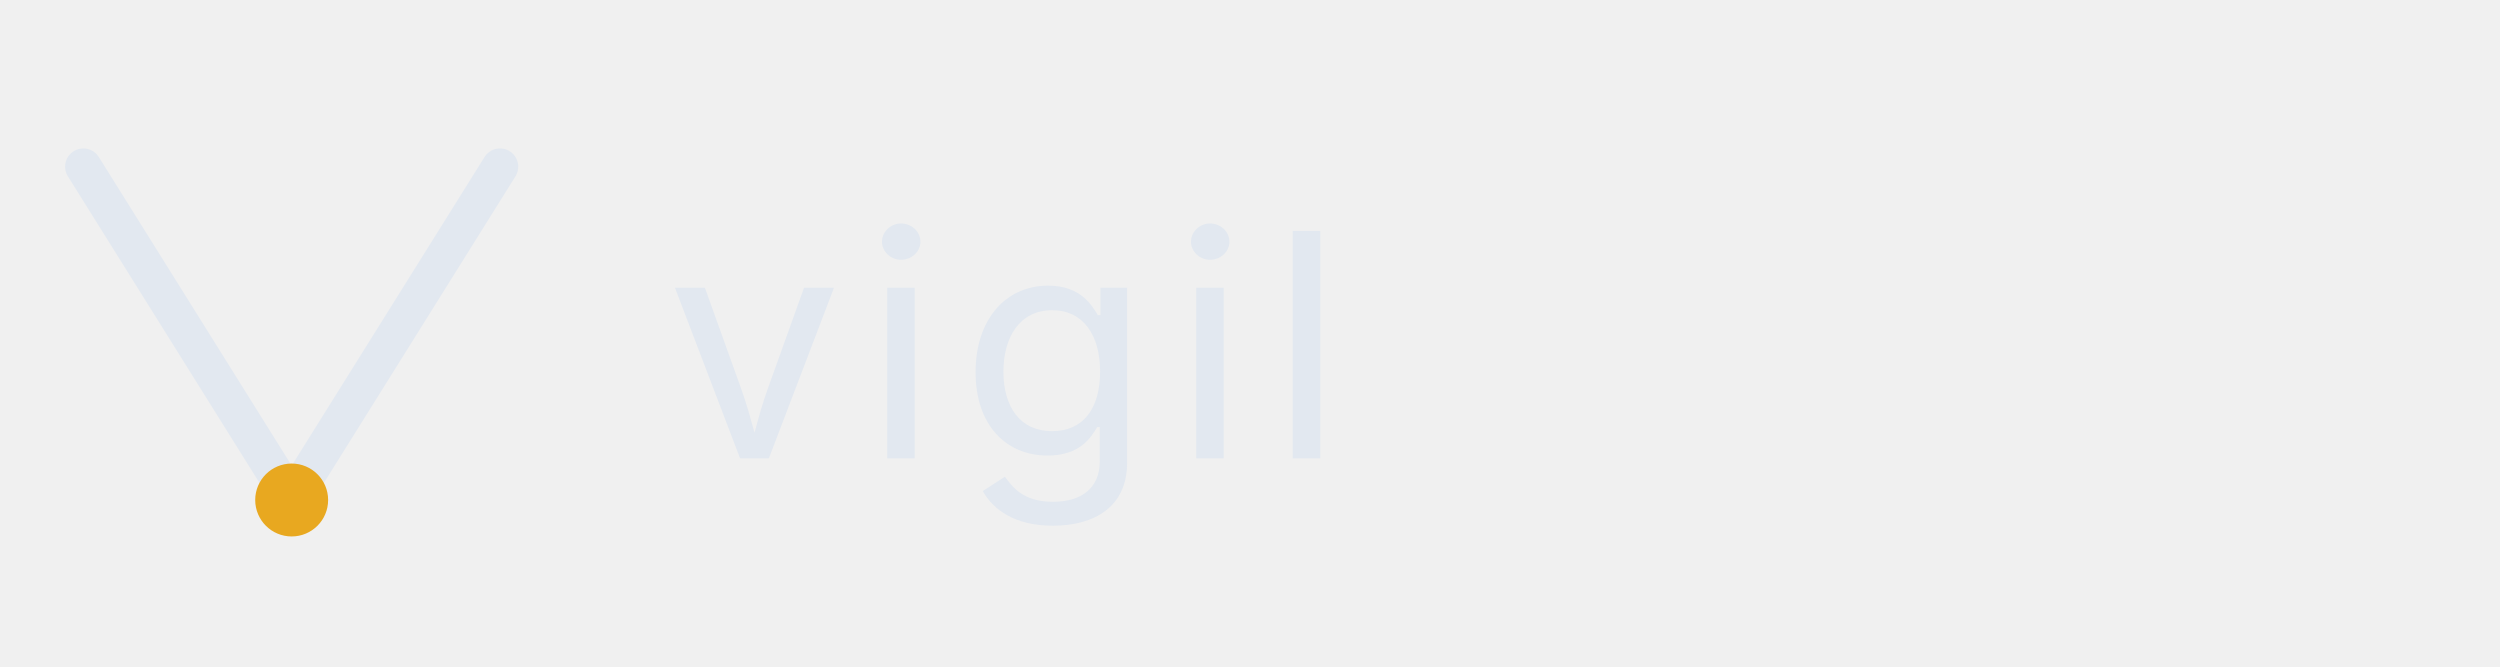
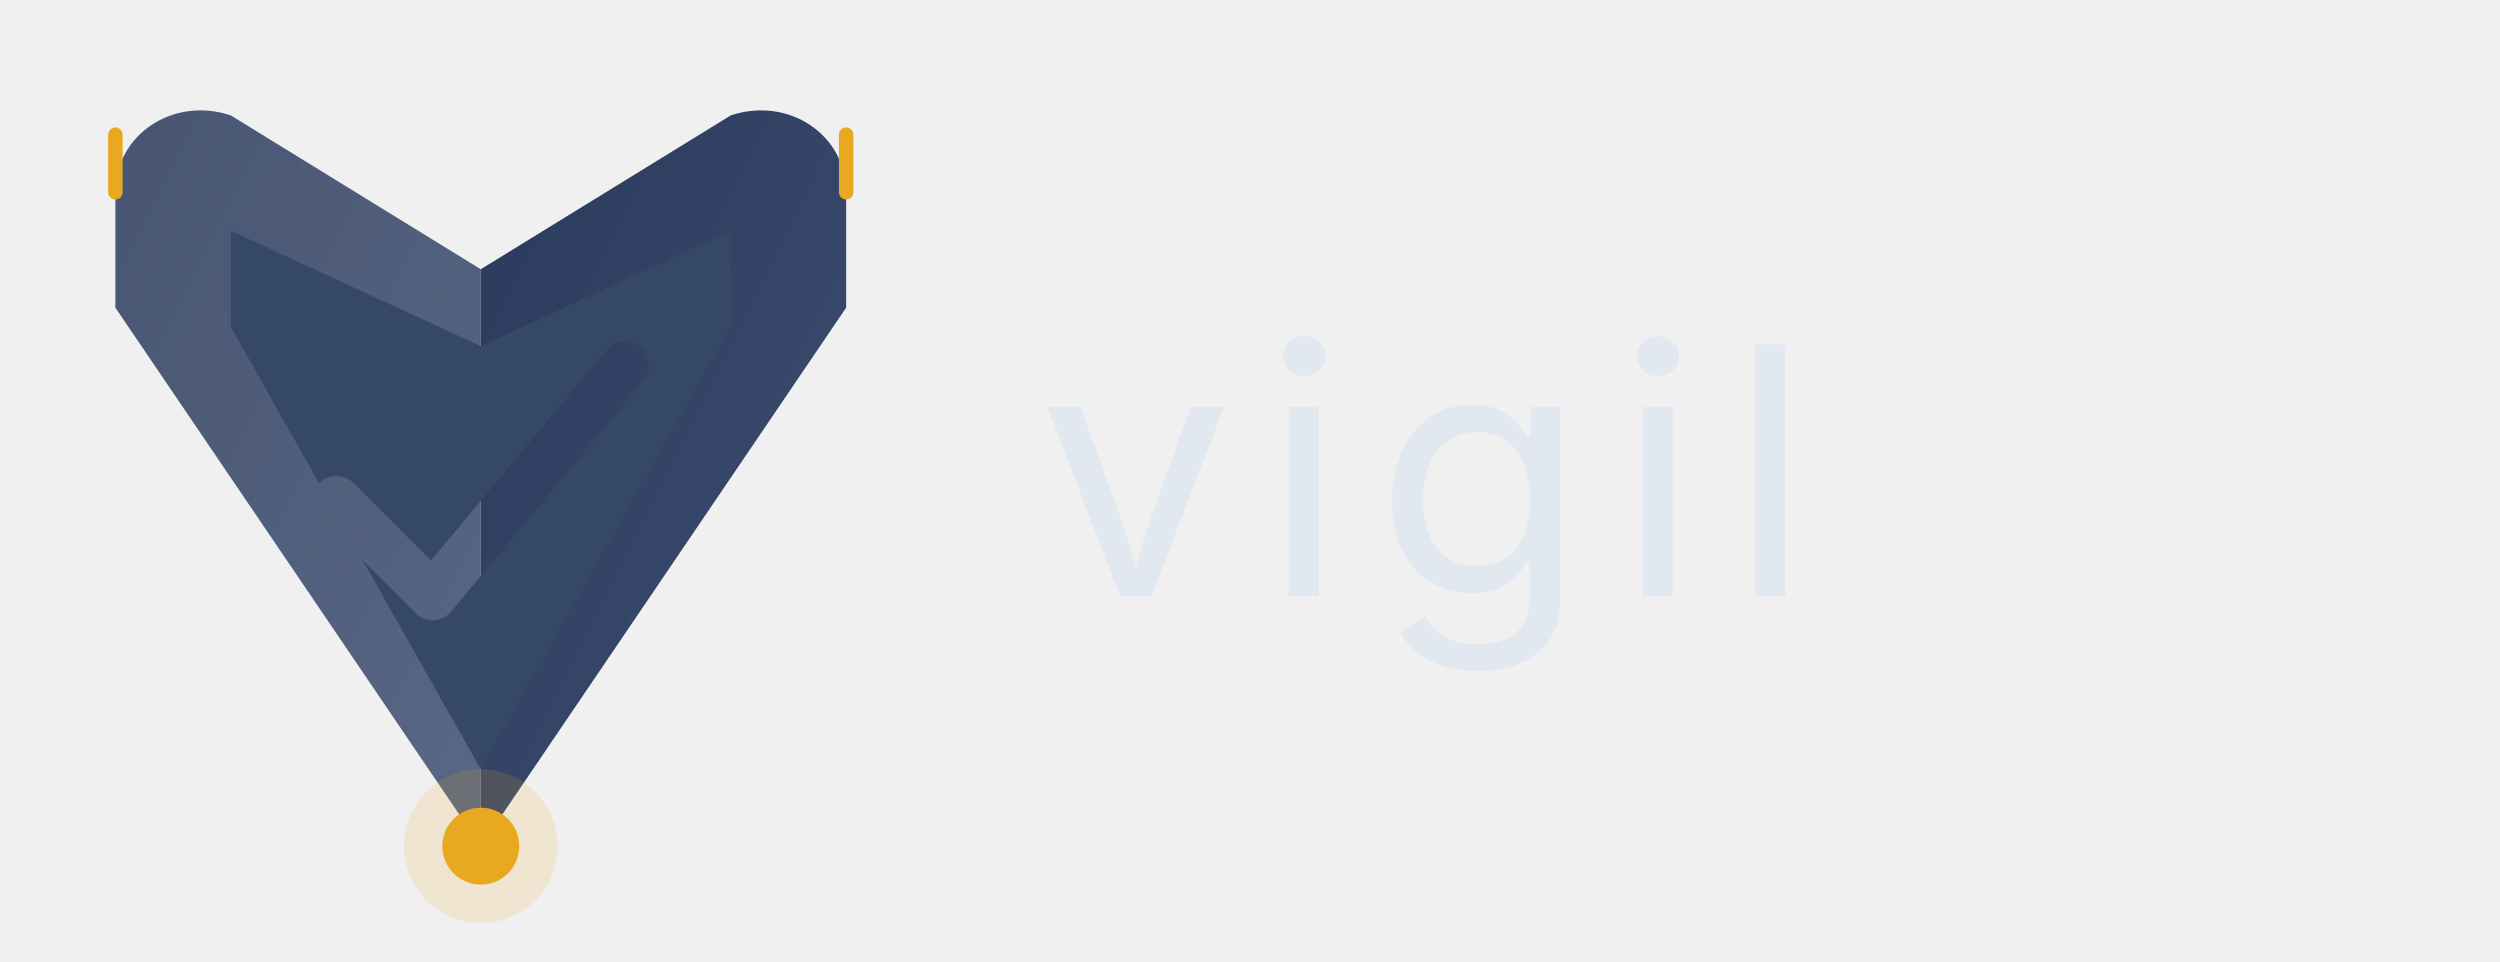
- <svg xmlns="http://www.w3.org/2000/svg" viewBox="0 0 240 64" role="img" aria-label="Vigil">
-   <g id="icon" fill="none" stroke="#e2e8f0" stroke-linecap="round" stroke-linejoin="round">
-     <path d="M 8 16 L 28 48 L 48 16" stroke-width="3.5" />
+ <svg xmlns="http://www.w3.org/2000/svg" viewBox="0 0 260 100" role="img" aria-label="Vigil">
+   <defs>
+     <linearGradient id="depth" x1="0%" y1="0%" x2="100%" y2="100%">
+       <stop offset="0%" stop-color="#2a3a5c" />
+       <stop offset="100%" stop-color="#3d4f73" />
+     </linearGradient>
+     <mask id="check-cutout">
+       <rect width="260" height="100" fill="white" />
+       <path d="M 35 52 L 45 62 L 65 38" fill="none" stroke="black" stroke-width="5" stroke-linecap="round" stroke-linejoin="round" />
+     </mask>
+   </defs>
+   <g id="icon">
+     <g id="shield">
+       <path d="M 50 88 L 12 32 L 12 20 C 12 14, 18 10, 24 12 L 50 28" fill="url(#depth)" opacity="0.85" />
+       <path d="M 50 88 L 88 32 L 88 20 C 88 14, 82 10, 76 12 L 50 28" fill="url(#depth)" />
+     </g>
+     <g id="core" mask="url(#check-cutout)">
+       <path d="M 50 80 L 24 34 L 24 24 L 50 36 L 76 24 L 76 34 Z" fill="#354866" />
+     </g>
+     <circle cx="50" cy="88" r="4" fill="#e8a820" />
+     <circle cx="50" cy="88" r="8" fill="#e8a820" opacity="0.15" />
+     <g id="peaks" fill="none" stroke="#e8a820" stroke-width="1.5" stroke-linecap="round">
+       <path d="M 12 20 L 12 14" />
+       <path d="M 88 20 L 88 14" />
+     </g>
  </g>
-   <circle cx="28" cy="48" r="3.5" fill="#e8a820" />
  <g id="wordmark">
-     <text x="64" y="44" font-family="system-ui, -apple-system, sans-serif" font-size="30" font-weight="400" fill="#e2e8f0" letter-spacing="2">vigil</text>
+     <text x="108" y="62" font-family="system-ui, -apple-system, sans-serif" font-size="36" font-weight="400" fill="#e2e8f0" letter-spacing="3">vigil</text>
  </g>
</svg>
